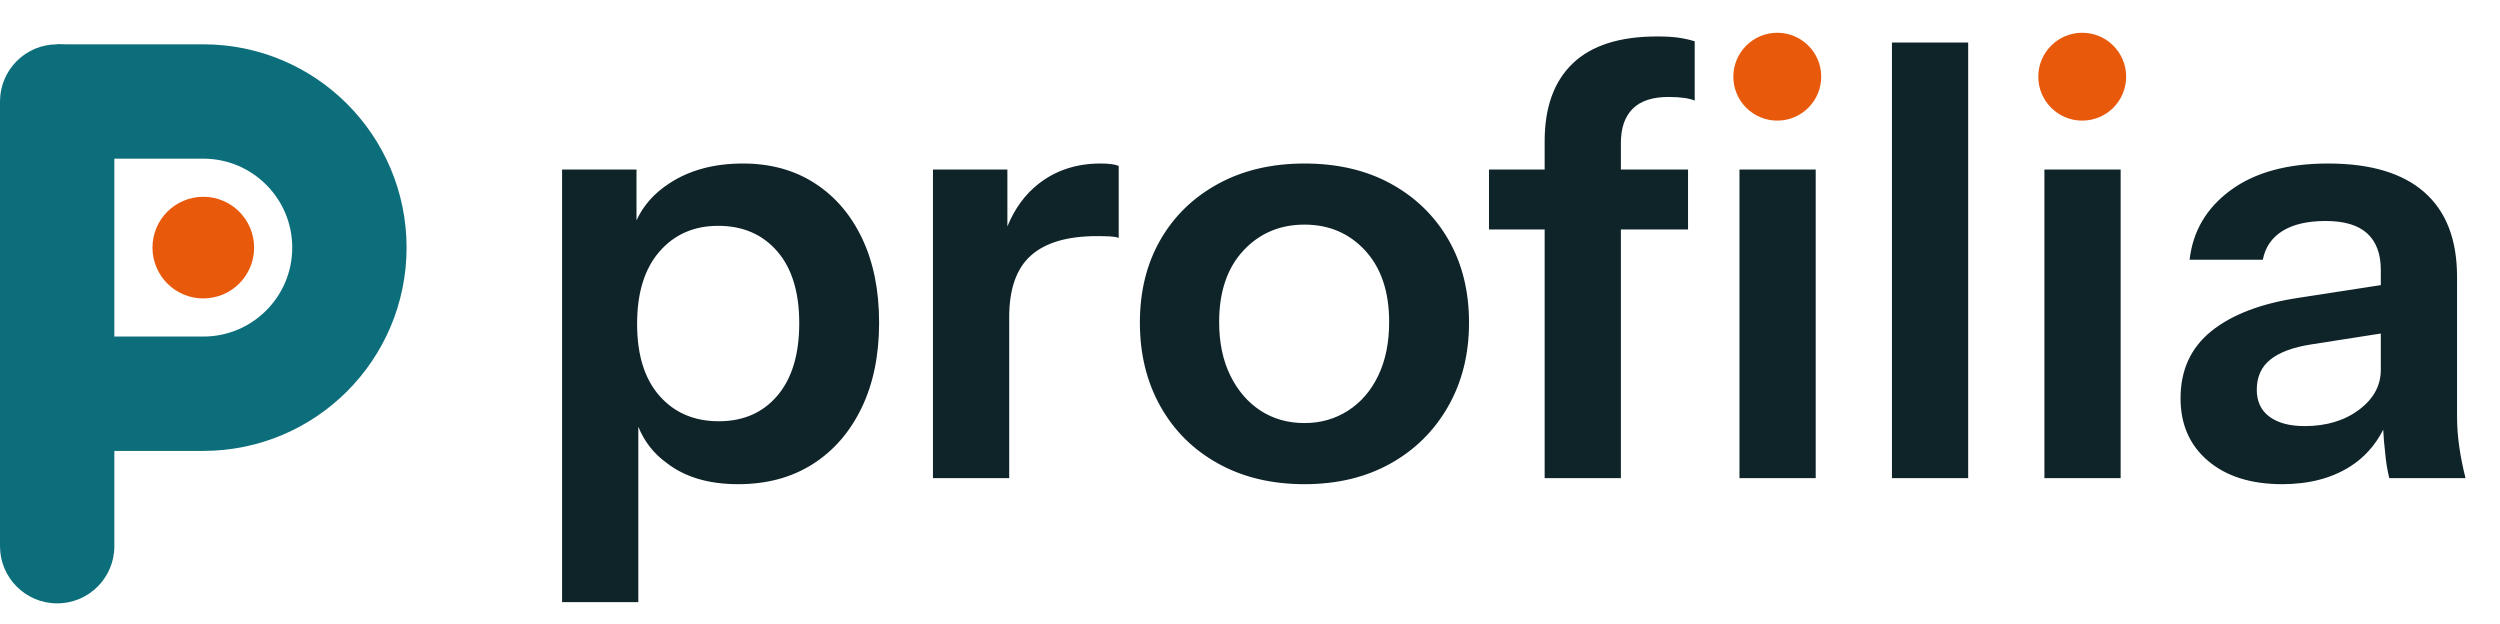
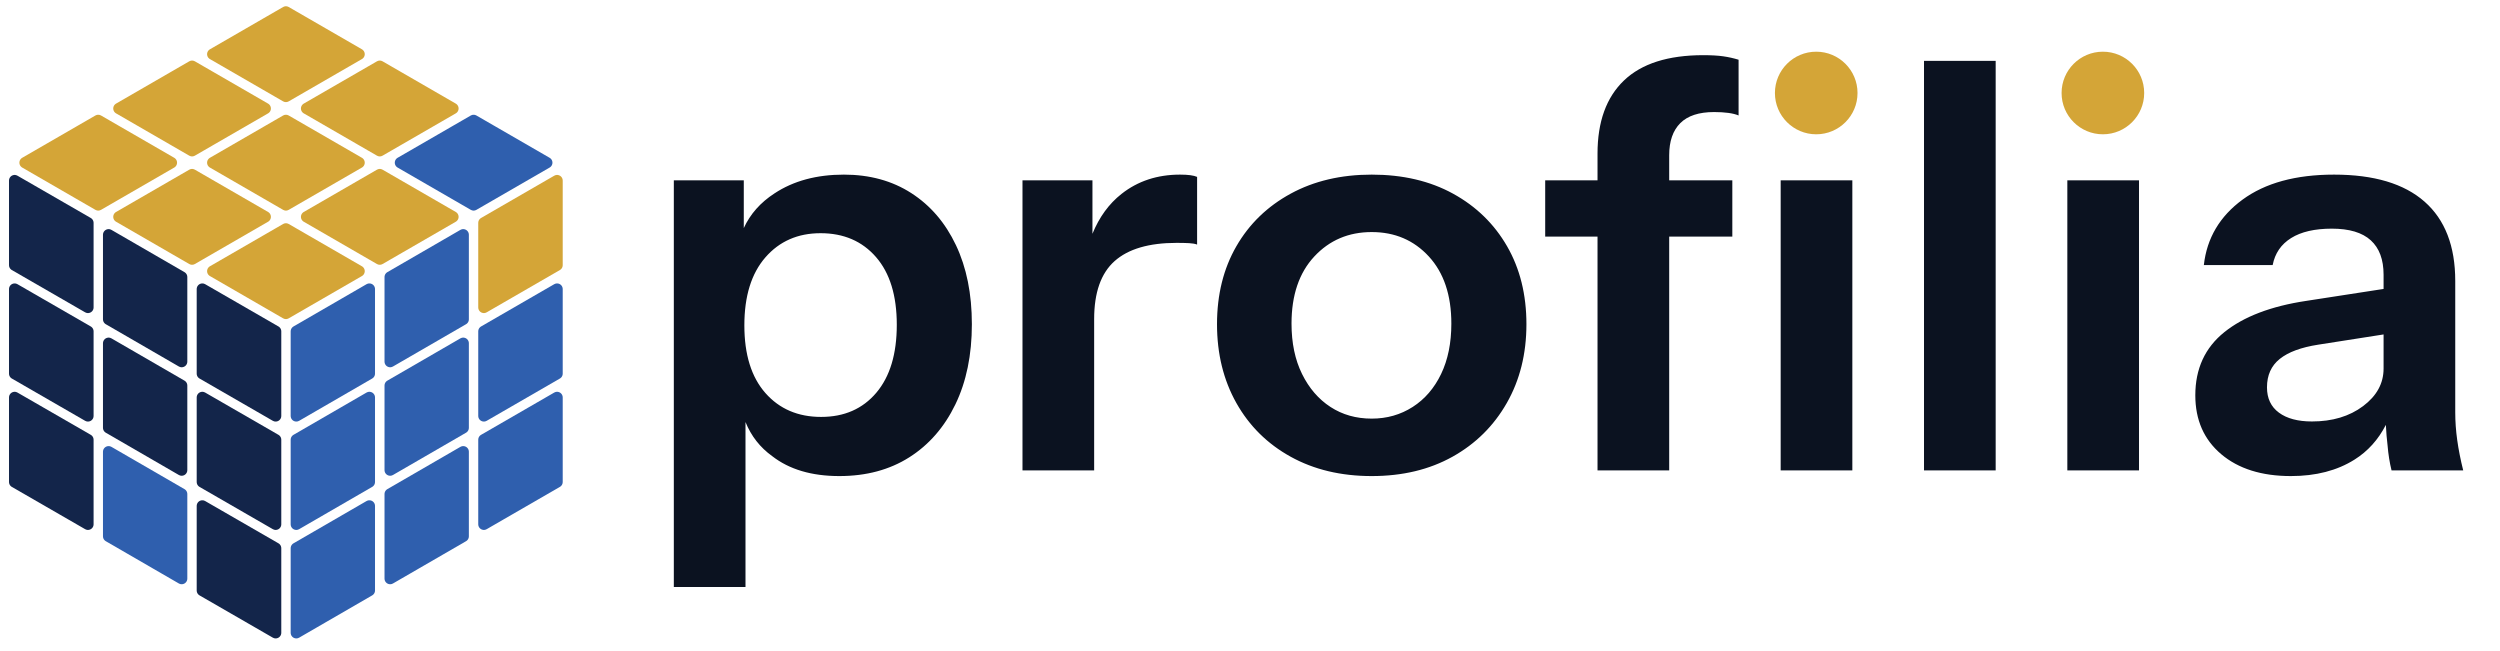
- <svg xmlns="http://www.w3.org/2000/svg" viewBox="0 137 4132 1030" width="413" height="103" role="img" aria-label="Profilia">
-   <g transform="translate(-325.5 0) scale(21.0)">
-     <g transform="translate(1.5 0)">
-       <rect x="14" y="10" width="9" height="44" rx="4.5" fill="#0b6e7a" />
-       <path d="M18.5 14.5H30a11.5 11.5 0 0 1 0 23H18.5" fill="none" stroke="#0b6e7a" stroke-width="9" />
-       <circle cx="30" cy="26" r="4" fill="#e8590c" />
-     </g>
+ <svg xmlns="http://www.w3.org/2000/svg" viewBox="0 132 4380 1144" width="438" height="114" role="img" aria-label="Profilia">
+   <g transform="translate(-209.0 0) scale(22)">
+     <path d="M11.15 19.00 L17.00 15.62 L22.85 19.00 L17.00 22.38Z" fill="#d4a537" stroke="#d4a537" stroke-width="0.9" stroke-linejoin="round" />
+     <path d="M18.65 23.33 L24.50 19.95 L30.35 23.33 L24.50 26.71Z" fill="#d4a537" stroke="#d4a537" stroke-width="0.9" stroke-linejoin="round" />
+     <path d="M26.15 27.67 L32.00 24.29 L37.85 27.67 L32.00 31.05Z" fill="#d4a537" stroke="#d4a537" stroke-width="0.9" stroke-linejoin="round" />
+     <path d="M18.65 14.67 L24.50 11.29 L30.35 14.67 L24.50 18.05Z" fill="#d4a537" stroke="#d4a537" stroke-width="0.9" stroke-linejoin="round" />
+     <path d="M26.15 19.00 L32.00 15.62 L37.85 19.00 L32.00 22.38Z" fill="#d4a537" stroke="#d4a537" stroke-width="0.9" stroke-linejoin="round" />
+     <path d="M33.65 23.33 L39.50 19.95 L45.35 23.33 L39.50 26.71Z" fill="#d4a537" stroke="#d4a537" stroke-width="0.9" stroke-linejoin="round" />
+     <path d="M26.15 10.33 L32.00 6.95 L37.85 10.33 L32.00 13.71Z" fill="#d4a537" stroke="#d4a537" stroke-width="0.9" stroke-linejoin="round" />
+     <path d="M33.65 14.67 L39.50 11.29 L45.35 14.67 L39.50 18.05Z" fill="#d4a537" stroke="#d4a537" stroke-width="0.9" stroke-linejoin="round" />
+     <path d="M41.15 19.00 L47.00 15.62 L52.85 19.00 L47.00 22.38Z" fill="#2f5fae" stroke="#2f5fae" stroke-width="0.9" stroke-linejoin="round" />
+     <path d="M10.32 20.43 L16.18 23.81 L16.18 30.57 L10.32 27.19Z" fill="#13254a" stroke="#13254a" stroke-width="0.9" stroke-linejoin="round" />
+     <path d="M10.32 29.10 L16.18 32.48 L16.18 39.24 L10.32 35.86Z" fill="#13254a" stroke="#13254a" stroke-width="0.9" stroke-linejoin="round" />
+     <path d="M10.32 37.76 L16.18 41.14 L16.18 47.90 L10.32 44.52Z" fill="#13254a" stroke="#13254a" stroke-width="0.9" stroke-linejoin="round" />
+     <path d="M17.83 24.76 L23.67 28.14 L23.67 34.90 L17.83 31.52Z" fill="#13254a" stroke="#13254a" stroke-width="0.9" stroke-linejoin="round" />
+     <path d="M17.83 33.43 L23.67 36.81 L23.67 43.57 L17.83 40.19Z" fill="#13254a" stroke="#13254a" stroke-width="0.9" stroke-linejoin="round" />
+     <path d="M17.83 42.10 L23.67 45.48 L23.67 52.24 L17.83 48.86Z" fill="#2f5fae" stroke="#2f5fae" stroke-width="0.9" stroke-linejoin="round" />
+     <path d="M25.32 29.10 L31.18 32.48 L31.18 39.24 L25.32 35.86Z" fill="#13254a" stroke="#13254a" stroke-width="0.9" stroke-linejoin="round" />
+     <path d="M25.32 37.76 L31.18 41.14 L31.18 47.90 L25.32 44.52Z" fill="#13254a" stroke="#13254a" stroke-width="0.9" stroke-linejoin="round" />
+     <path d="M25.32 46.43 L31.18 49.81 L31.18 56.57 L25.32 53.19Z" fill="#13254a" stroke="#13254a" stroke-width="0.9" stroke-linejoin="round" />
+     <path d="M32.83 32.48 L38.67 29.10 L38.67 35.86 L32.83 39.24Z" fill="#2f5fae" stroke="#2f5fae" stroke-width="0.9" stroke-linejoin="round" />
+     <path d="M32.83 41.14 L38.67 37.76 L38.67 44.52 L32.83 47.90Z" fill="#2f5fae" stroke="#2f5fae" stroke-width="0.9" stroke-linejoin="round" />
+     <path d="M32.83 49.81 L38.67 46.43 L38.67 53.19 L32.83 56.57Z" fill="#2f5fae" stroke="#2f5fae" stroke-width="0.9" stroke-linejoin="round" />
+     <path d="M40.33 28.14 L46.17 24.76 L46.17 31.52 L40.33 34.90Z" fill="#2f5fae" stroke="#2f5fae" stroke-width="0.9" stroke-linejoin="round" />
+     <path d="M40.33 36.81 L46.17 33.43 L46.17 40.19 L40.33 43.57Z" fill="#2f5fae" stroke="#2f5fae" stroke-width="0.9" stroke-linejoin="round" />
+     <path d="M40.33 45.48 L46.17 42.10 L46.17 48.86 L40.33 52.24Z" fill="#2f5fae" stroke="#2f5fae" stroke-width="0.9" stroke-linejoin="round" />
+     <path d="M47.82 23.81 L53.67 20.43 L53.67 27.19 L47.82 30.57Z" fill="#d4a537" stroke="#d4a537" stroke-width="0.9" stroke-linejoin="round" />
+     <path d="M47.82 32.48 L53.67 29.10 L53.67 35.86 L47.82 39.24Z" fill="#2f5fae" stroke="#2f5fae" stroke-width="0.9" stroke-linejoin="round" />
+     <path d="M47.82 41.14 L53.67 37.76 L53.67 44.52 L47.82 47.90Z" fill="#2f5fae" stroke="#2f5fae" stroke-width="0.9" stroke-linejoin="round" />
  </g>
-   <g transform="translate(862.0 927.0) scale(1 -1)">
-     <path d="M358 -10Q285 -10 240 25Q208 48 193 85V-205H67V510H190V426Q207 463 244 487Q294 520 366 520Q434 520 484.5 487.5Q535 455 563.0 396.0Q591 337 591 257Q591 176 562.0 116.0Q533 56 481.0 23.0Q429 -10 358 -10Z M326 94Q387 94 423.0 136.5Q459 179 459.0 256.0Q459 333 422.5 375.0Q386 417 325 417Q265 417 228.0 374.5Q191 332 191.0 255.0Q191 178 228.0 136.0Q265 94 326 94Z M680 0V510H803V416Q821 460 854 486Q897 520 957 520Q978 520 987 516V397Q982 399 973.0 399.5Q964 400 951 400Q878 400 842.0 368.0Q806 336 806 266V0Z M1294 -10Q1213 -10 1151.5 24.0Q1090 58 1056.0 118.5Q1022 179 1022 257Q1022 335 1056.0 394.0Q1090 453 1151.5 486.5Q1213 520 1294 520Q1376 520 1437.0 486.5Q1498 453 1532.0 394.0Q1566 335 1566 257Q1566 179 1531.5 118.5Q1497 58 1436.0 24.0Q1375 -10 1294 -10Z M1294 91Q1334 91 1366.0 111.5Q1398 132 1416.0 169.5Q1434 207 1434 258Q1434 333 1394.5 376.0Q1355 419 1294 419Q1233 419 1193.0 376.0Q1153 333 1153 258Q1153 207 1171.5 169.5Q1190 132 1221.5 111.5Q1253 91 1294 91Z M1691 0V411H1599V510H1691V557Q1691 641 1737.5 685.5Q1784 730 1877 730Q1898 730 1912.0 728.0Q1926 726 1939 722V624Q1932 627 1921.0 628.5Q1910 630 1896 630Q1856 630 1836.5 610.5Q1817 591 1817 554V510H1928V411H1817V0Z M2013 0V510H2139V0Z M2265 0V720H2391V0Z M2517 0V510H2643V0Z M3087 0Q3082 20 3080 44Q3078 60 3077 80Q3057 41 3022 19Q2976 -10 2910 -10Q2833 -10 2787.5 28.5Q2742 67 2742 132Q2742 202 2793.0 243.0Q2844 284 2937 298L3073 319V344Q3073 384 3050.5 404.5Q3028 425 2982 425Q2937 425 2910.5 408.5Q2884 392 2878 361H2757Q2765 432 2825.0 476.0Q2885 520 2986 520Q3091 520 3145.0 472.5Q3199 425 3199 333V102Q3199 78 3202.5 53.0Q3206 28 3213 0Z M3073 239 2958 221Q2913 214 2890.5 196.0Q2868 178 2868 146Q2868 117 2889.0 101.5Q2910 86 2947 86Q3001 86 3037.0 113.0Q3073 140 3073 179Z" fill="#0f2429" />
-     <path d="M2002.89 663.5a72.61 72.61 0 1 0 145.22 0a72.61 72.61 0 1 0 -145.22 0Z M2506.89 663.5a72.61 72.61 0 1 0 145.22 0a72.61 72.61 0 1 0 -145.22 0Z" fill="#e8590c" />
+   <g transform="translate(1110.0 959) scale(1 -1)">
+     <path d="M358 -10Q285 -10 240 25Q208 48 193 85V-205H67V510H190V426Q207 463 244 487Q294 520 366 520Q434 520 484.5 487.5Q535 455 563.0 396.0Q591 337 591 257Q591 176 562.0 116.0Q533 56 481.0 23.0Q429 -10 358 -10Z M326 94Q387 94 423.0 136.5Q459 179 459.0 256.0Q459 333 422.5 375.0Q386 417 325 417Q265 417 228.0 374.5Q191 332 191.0 255.0Q191 178 228.0 136.0Q265 94 326 94Z M680 0V510H803V416Q821 460 854 486Q897 520 957 520Q978 520 987 516V397Q982 399 973.0 399.5Q964 400 951 400Q878 400 842.0 368.0Q806 336 806 266V0Z M1294 -10Q1213 -10 1151.5 24.0Q1090 58 1056.0 118.5Q1022 179 1022 257Q1022 335 1056.0 394.0Q1090 453 1151.5 486.5Q1213 520 1294 520Q1376 520 1437.0 486.5Q1498 453 1532.0 394.0Q1566 335 1566 257Q1566 179 1531.5 118.5Q1497 58 1436.0 24.0Q1375 -10 1294 -10Z M1294 91Q1334 91 1366.0 111.5Q1398 132 1416.0 169.5Q1434 207 1434 258Q1434 333 1394.5 376.0Q1355 419 1294 419Q1233 419 1193.0 376.0Q1153 333 1153 258Q1153 207 1171.5 169.5Q1190 132 1221.5 111.5Q1253 91 1294 91Z M1691 0V411H1599V510H1691V557Q1691 641 1737.5 685.5Q1784 730 1877 730Q1898 730 1912.0 728.0Q1926 726 1939 722V624Q1932 627 1921.0 628.5Q1910 630 1896 630Q1856 630 1836.5 610.5Q1817 591 1817 554V510H1928V411H1817V0Z M2013 0V510H2139V0Z M2265 0V720H2391V0Z M2517 0V510H2643V0Z M3087 0Q3082 20 3080 44Q3078 60 3077 80Q3057 41 3022 19Q2976 -10 2910 -10Q2833 -10 2787.5 28.5Q2742 67 2742 132Q2742 202 2793.0 243.0Q2844 284 2937 298L3073 319V344Q3073 384 3050.5 404.5Q3028 425 2982 425Q2937 425 2910.5 408.5Q2884 392 2878 361H2757Q2765 432 2825.0 476.0Q2885 520 2986 520Q3091 520 3145.0 472.5Q3199 425 3199 333V102Q3199 78 3202.5 53.0Q3206 28 3213 0Z M3073 239 2958 221Q2913 214 2890.5 196.0Q2868 178 2868 146Q2868 117 2889.0 101.5Q2910 86 2947 86Q3001 86 3037.0 113.0Q3073 140 3073 179Z" fill="#0b1220" />
+     <path d="M2002.89 663.5a72.61 72.61 0 1 0 145.22 0a72.61 72.61 0 1 0 -145.22 0Z M2506.89 663.5a72.61 72.61 0 1 0 145.22 0a72.61 72.61 0 1 0 -145.22 0Z" fill="#d4a537" />
  </g>
</svg>
